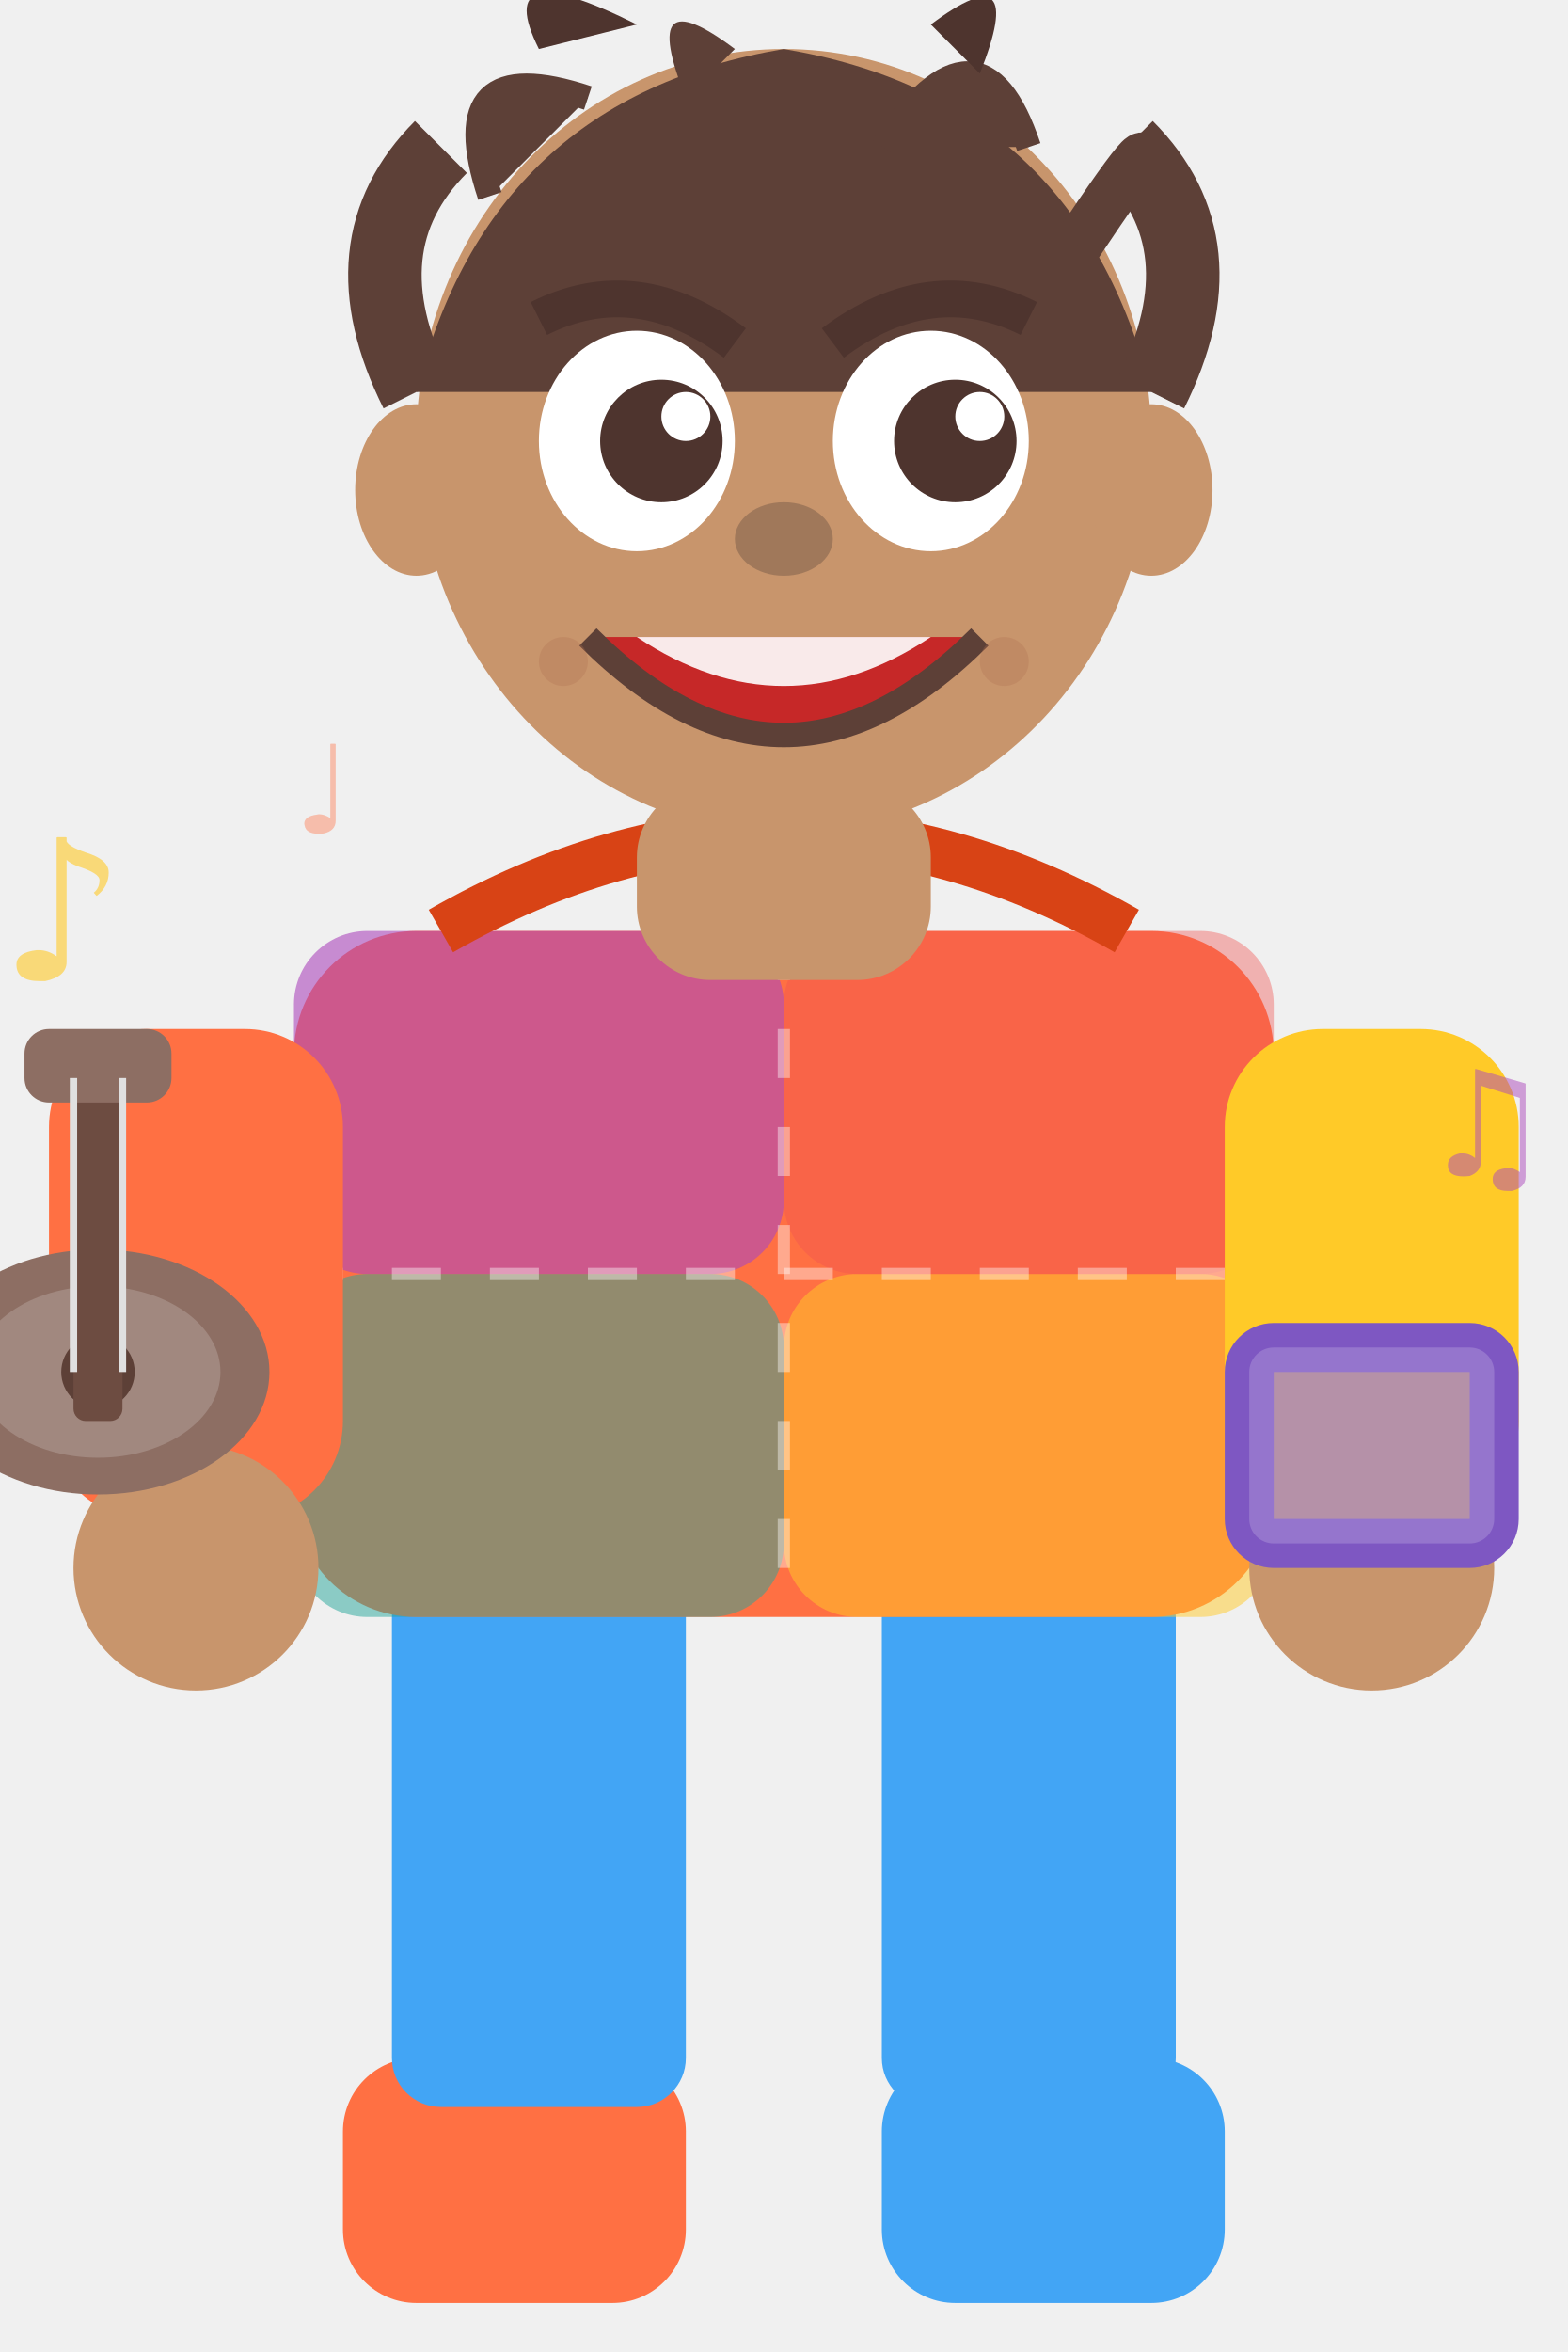
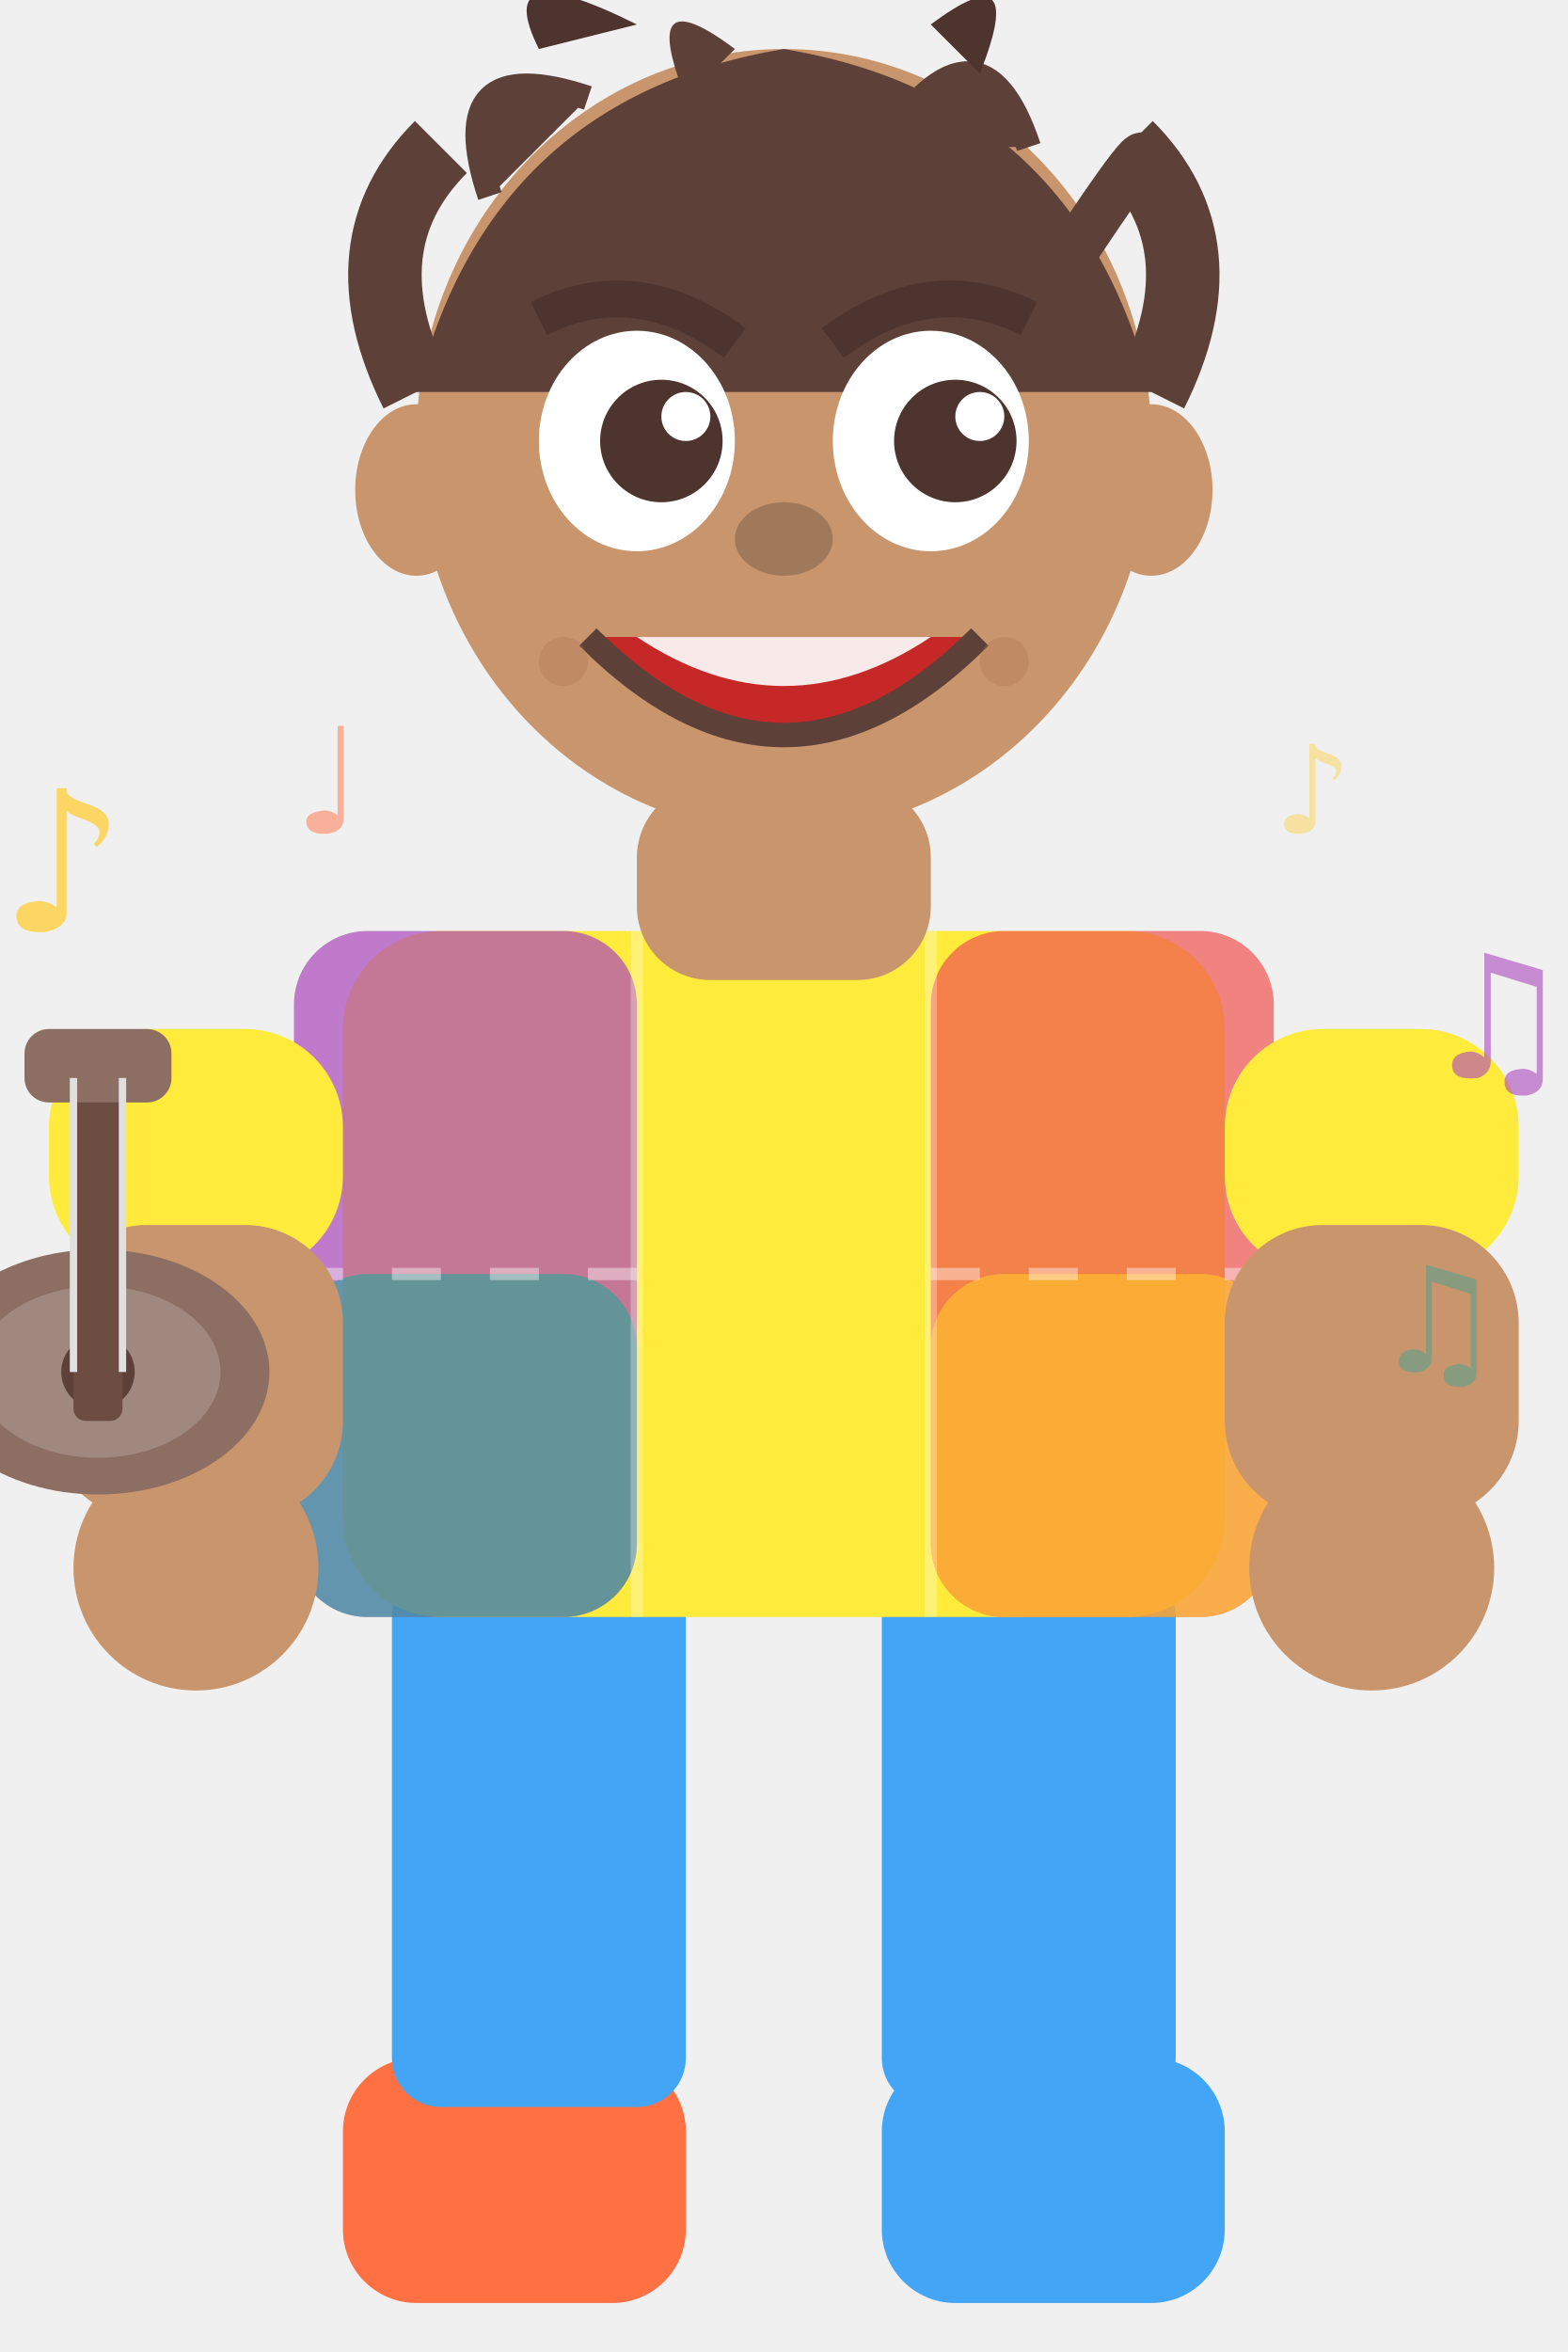
<svg xmlns="http://www.w3.org/2000/svg" viewBox="0 0 64 96" width="64" height="96">
  <rect x="14" y="84" width="14" height="10" rx="3" fill="#FF7043" />
  <rect x="36" y="84" width="14" height="10" rx="3" fill="#42A5F5" />
  <rect x="16" y="64" width="12" height="22" rx="2" fill="#42A5F5" />
  <rect x="36" y="64" width="12" height="22" rx="2" fill="#42A5F5" />
-   <rect x="12" y="38" width="40" height="28" rx="5" fill="#FF7043" />
-   <rect x="12" y="38" width="20" height="14" rx="3" fill="#AB47BC" opacity="0.6" />
-   <rect x="32" y="52" width="20" height="14" rx="3" fill="#FFCA28" opacity="0.5" />
-   <rect x="12" y="52" width="20" height="14" rx="3" fill="#26A69A" opacity="0.5" />
-   <rect x="32" y="38" width="20" height="14" rx="3" fill="#EF5350" opacity="0.4" />
-   <line x1="32" y1="38" x2="32" y2="66" stroke="#fff" stroke-width="0.5" stroke-dasharray="2,2" opacity="0.4" />
-   <line x1="12" y1="52" x2="52" y2="52" stroke="#fff" stroke-width="0.5" stroke-dasharray="2,2" opacity="0.4" />
-   <path d="M18,38 Q32,30 46,38" fill="none" stroke="#D84315" stroke-width="2" />
-   <rect x="2" y="42" width="12" height="20" rx="4" fill="#FF7043" />
-   <rect x="50" y="42" width="12" height="20" rx="4" fill="#FFCA28" />
+   <rect x="14" y="38" width="36" height="28" rx="4" fill="#FFEB3B" />
+   <rect x="12" y="38" width="14" height="28" rx="3" fill="#AB47BC" opacity="0.7" />
+   <rect x="38" y="38" width="14" height="28" rx="3" fill="#EF5350" opacity="0.7" />
+   <rect x="12" y="52" width="14" height="14" rx="3" fill="#26A69A" opacity="0.6" />
+   <rect x="38" y="52" width="14" height="14" rx="3" fill="#FFCA28" opacity="0.6" />
+   <line x1="12" y1="52" x2="26" y2="52" stroke="#fff" stroke-width="0.5" stroke-dasharray="2,2" opacity="0.4" />
+   <line x1="38" y1="52" x2="52" y2="52" stroke="#fff" stroke-width="0.5" stroke-dasharray="2,2" opacity="0.4" />
+   <line x1="26" y1="38" x2="26" y2="66" stroke="#fff" stroke-width="0.5" opacity="0.3" />
+   <line x1="38" y1="38" x2="38" y2="66" stroke="#fff" stroke-width="0.5" opacity="0.3" />
+   <rect x="2" y="42" width="12" height="10" rx="4" fill="#FFEB3B" />
+   <rect x="50" y="42" width="12" height="10" rx="4" fill="#FFEB3B" />
+   <rect x="2" y="50" width="12" height="12" rx="4" fill="#C8956C" />
+   <rect x="50" y="50" width="12" height="12" rx="4" fill="#C8956C" />
  <circle cx="8" cy="64" r="5" fill="#C8956C" />
  <circle cx="56" cy="64" r="5" fill="#C8956C" />
  <ellipse cx="4" cy="56" rx="7" ry="5" fill="#8D6E63" />
  <ellipse cx="4" cy="56" rx="5" ry="3.5" fill="#A1887F" />
  <circle cx="4" cy="56" r="1.5" fill="#5D4037" />
  <rect x="3" y="44" width="2" height="14" rx="0.5" fill="#6D4C41" />
  <rect x="1" y="42" width="6" height="3" rx="1" fill="#8D6E63" />
  <line x1="3" y1="44" x2="3" y2="56" stroke="#E0E0E0" stroke-width="0.3" />
  <line x1="5" y1="44" x2="5" y2="56" stroke="#E0E0E0" stroke-width="0.3" />
-   <rect x="50" y="54" width="12" height="10" rx="2" fill="#7E57C2" />
-   <rect x="51" y="55" width="10" height="8" rx="1" fill="#9575CD" />
-   <rect x="52" y="56" width="8" height="6" fill="#FFD54F" opacity="0.3" />
-   <text x="0" y="40" font-size="8" fill="#FFCA28" opacity="0.6" font-family="sans-serif">♪</text>
-   <text x="58" y="48" font-size="6" fill="#AB47BC" opacity="0.5" font-family="sans-serif">♫</text>
-   <text x="12" y="34" font-size="5" fill="#FF7043" opacity="0.4" font-family="sans-serif">♩</text>
+   <text x="0" y="38" font-size="8" fill="#FFCA28" opacity="0.7" font-family="sans-serif">♪</text>
+   <text x="58" y="44" font-size="7" fill="#AB47BC" opacity="0.6" font-family="sans-serif">♫</text>
+   <text x="12" y="34" font-size="6" fill="#FF7043" opacity="0.5" font-family="sans-serif">♩</text>
+   <text x="52" y="34" font-size="5" fill="#FFCA28" opacity="0.4" font-family="sans-serif">♪</text>
+   <text x="56" y="56" font-size="6" fill="#26A69A" opacity="0.4" font-family="sans-serif">♫</text>
  <rect x="26" y="32" width="12" height="8" rx="3" fill="#C8956C" />
  <ellipse cx="32" cy="18" rx="15" ry="16" fill="#C8956C" />
  <path d="M17,16 Q20,4 32,2 Q44,4 47,16" fill="#5D4037" />
  <path d="M20,8 Q18,2 24,4" fill="#5D4037" stroke="#5D4037" stroke-width="1" />
  <path d="M36,6 Q40,0 42,6" fill="#5D4037" stroke="#5D4037" stroke-width="1" />
  <path d="M28,4 Q26,-1 30,2" fill="#5D4037" />
  <path d="M44,10 Q48,4 46,8" fill="#5D4037" stroke="#5D4037" stroke-width="2" />
  <path d="M17,16 Q14,10 18,6" fill="none" stroke="#5D4037" stroke-width="3" />
  <path d="M47,16 Q50,10 46,6" fill="none" stroke="#5D4037" stroke-width="3" />
  <path d="M22,2 Q20,-2 26,1" fill="#4E342E" />
  <path d="M38,1 Q42,-2 40,3" fill="#4E342E" />
  <ellipse cx="26" cy="18" rx="4" ry="4.5" fill="white" />
  <ellipse cx="38" cy="18" rx="4" ry="4.5" fill="white" />
  <circle cx="27" cy="18" r="2.5" fill="#4E342E" />
  <circle cx="39" cy="18" r="2.5" fill="#4E342E" />
  <circle cx="28" cy="17" r="1" fill="white" />
  <circle cx="40" cy="17" r="1" fill="white" />
  <path d="M22,13 Q26,11 30,14" fill="none" stroke="#4E342E" stroke-width="1.5" />
  <path d="M34,14 Q38,11 42,13" fill="none" stroke="#4E342E" stroke-width="1.5" />
  <ellipse cx="32" cy="22" rx="2" ry="1.5" fill="#A0785A" />
  <path d="M24,26 Q32,34 40,26" fill="#C62828" stroke="#5D4037" stroke-width="1" />
  <path d="M26,26 Q32,30 38,26" fill="white" opacity="0.9" />
  <circle cx="23" cy="27" r="1" fill="#B07050" opacity="0.3" />
  <circle cx="41" cy="27" r="1" fill="#B07050" opacity="0.3" />
  <ellipse cx="17" cy="20" rx="2.5" ry="3.5" fill="#C8956C" />
  <ellipse cx="47" cy="20" rx="2.5" ry="3.5" fill="#C8956C" />
</svg>
